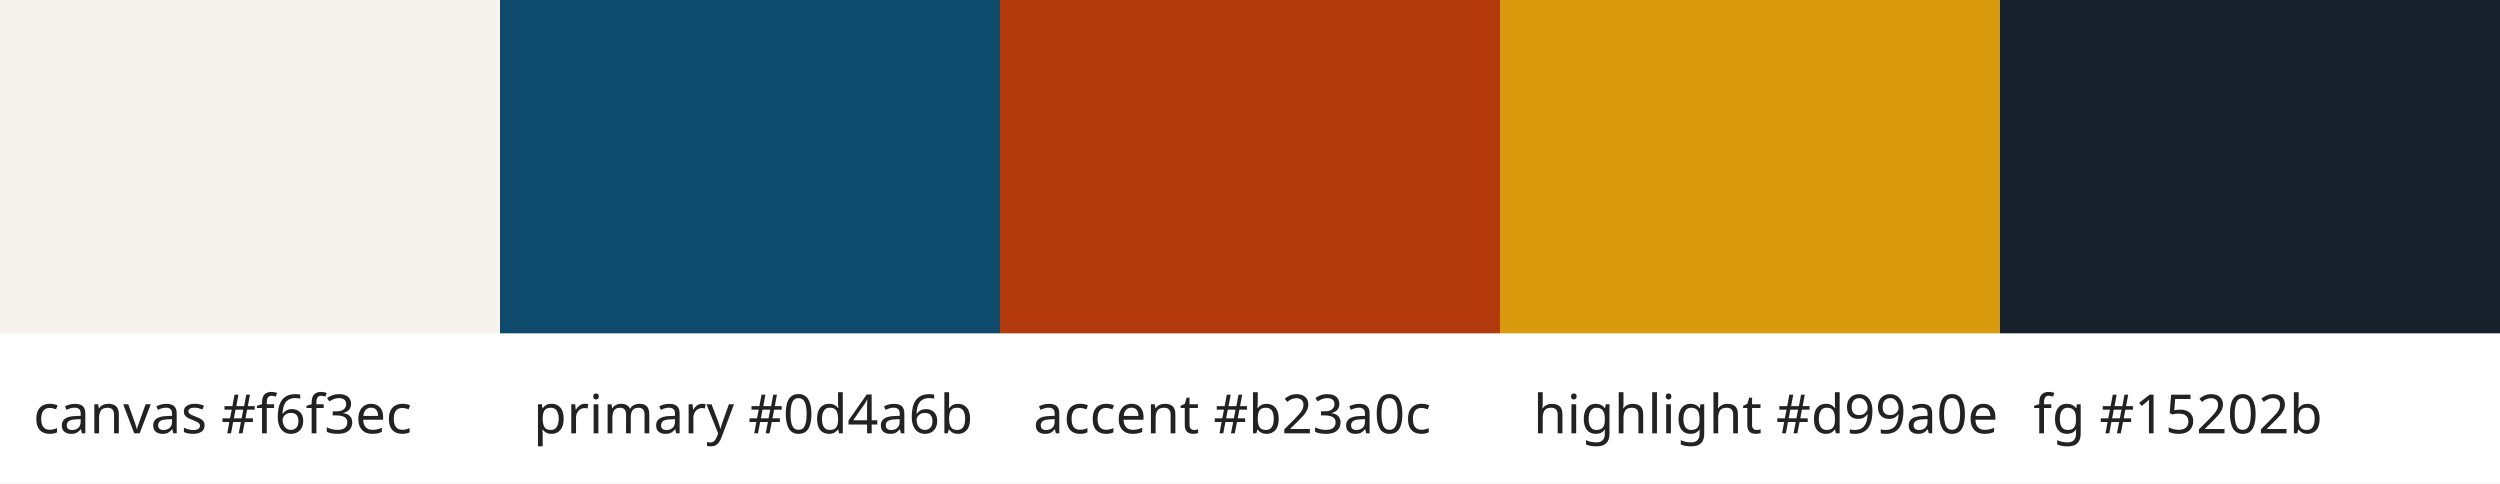
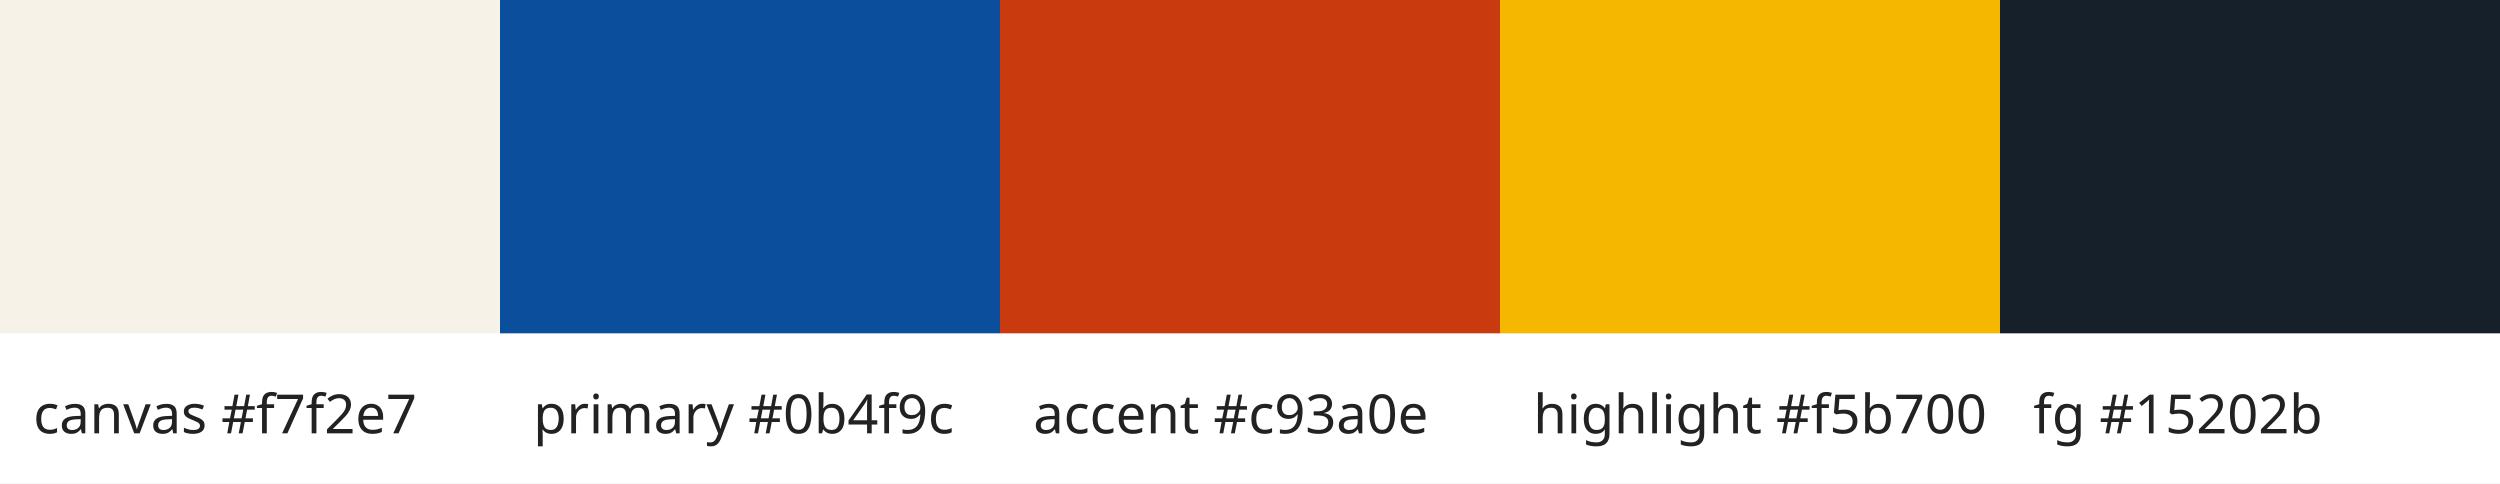
<svg xmlns="http://www.w3.org/2000/svg" width="600" height="116" viewBox="0 0 600 116">
  <rect width="100%" height="100%" fill="#ffffff" />
-   <rect x="0" y="0" width="120" height="80" fill="#f6f3ec" />
-   <text x="8" y="104" font-family="sans-serif" font-size="13" fill="#222">canvas #f6f3ec</text>
-   <rect x="120" y="0" width="120" height="80" fill="#0d4a6b" />
-   <text x="128" y="104" font-family="sans-serif" font-size="13" fill="#222">primary #0d4a6b</text>
-   <rect x="240" y="0" width="120" height="80" fill="#b23a0c" />
-   <text x="248" y="104" font-family="sans-serif" font-size="13" fill="#222">accent #b23a0c</text>
-   <rect x="360" y="0" width="120" height="80" fill="#d99a0e" />
-   <text x="368" y="104" font-family="sans-serif" font-size="13" fill="#222">highlight #d99a0e</text>
+   <rect x="0" y="0" width="120" height="80" fill="#f7f2e7" />
+   <text x="8" y="104" font-family="sans-serif" font-size="13" fill="#222">canvas #f7f2e7</text>
+   <rect x="120" y="0" width="120" height="80" fill="#0b4f9c" />
+   <text x="128" y="104" font-family="sans-serif" font-size="13" fill="#222">primary #0b4f9c</text>
+   <rect x="240" y="0" width="120" height="80" fill="#c93a0e" />
+   <text x="248" y="104" font-family="sans-serif" font-size="13" fill="#222">accent #c93a0e</text>
+   <rect x="360" y="0" width="120" height="80" fill="#f5b700" />
+   <text x="368" y="104" font-family="sans-serif" font-size="13" fill="#222">highlight #f5b700</text>
  <rect x="480" y="0" width="120" height="80" fill="#15202b" />
  <text x="488" y="104" font-family="sans-serif" font-size="13" fill="#222">fg #15202b</text>
</svg>
